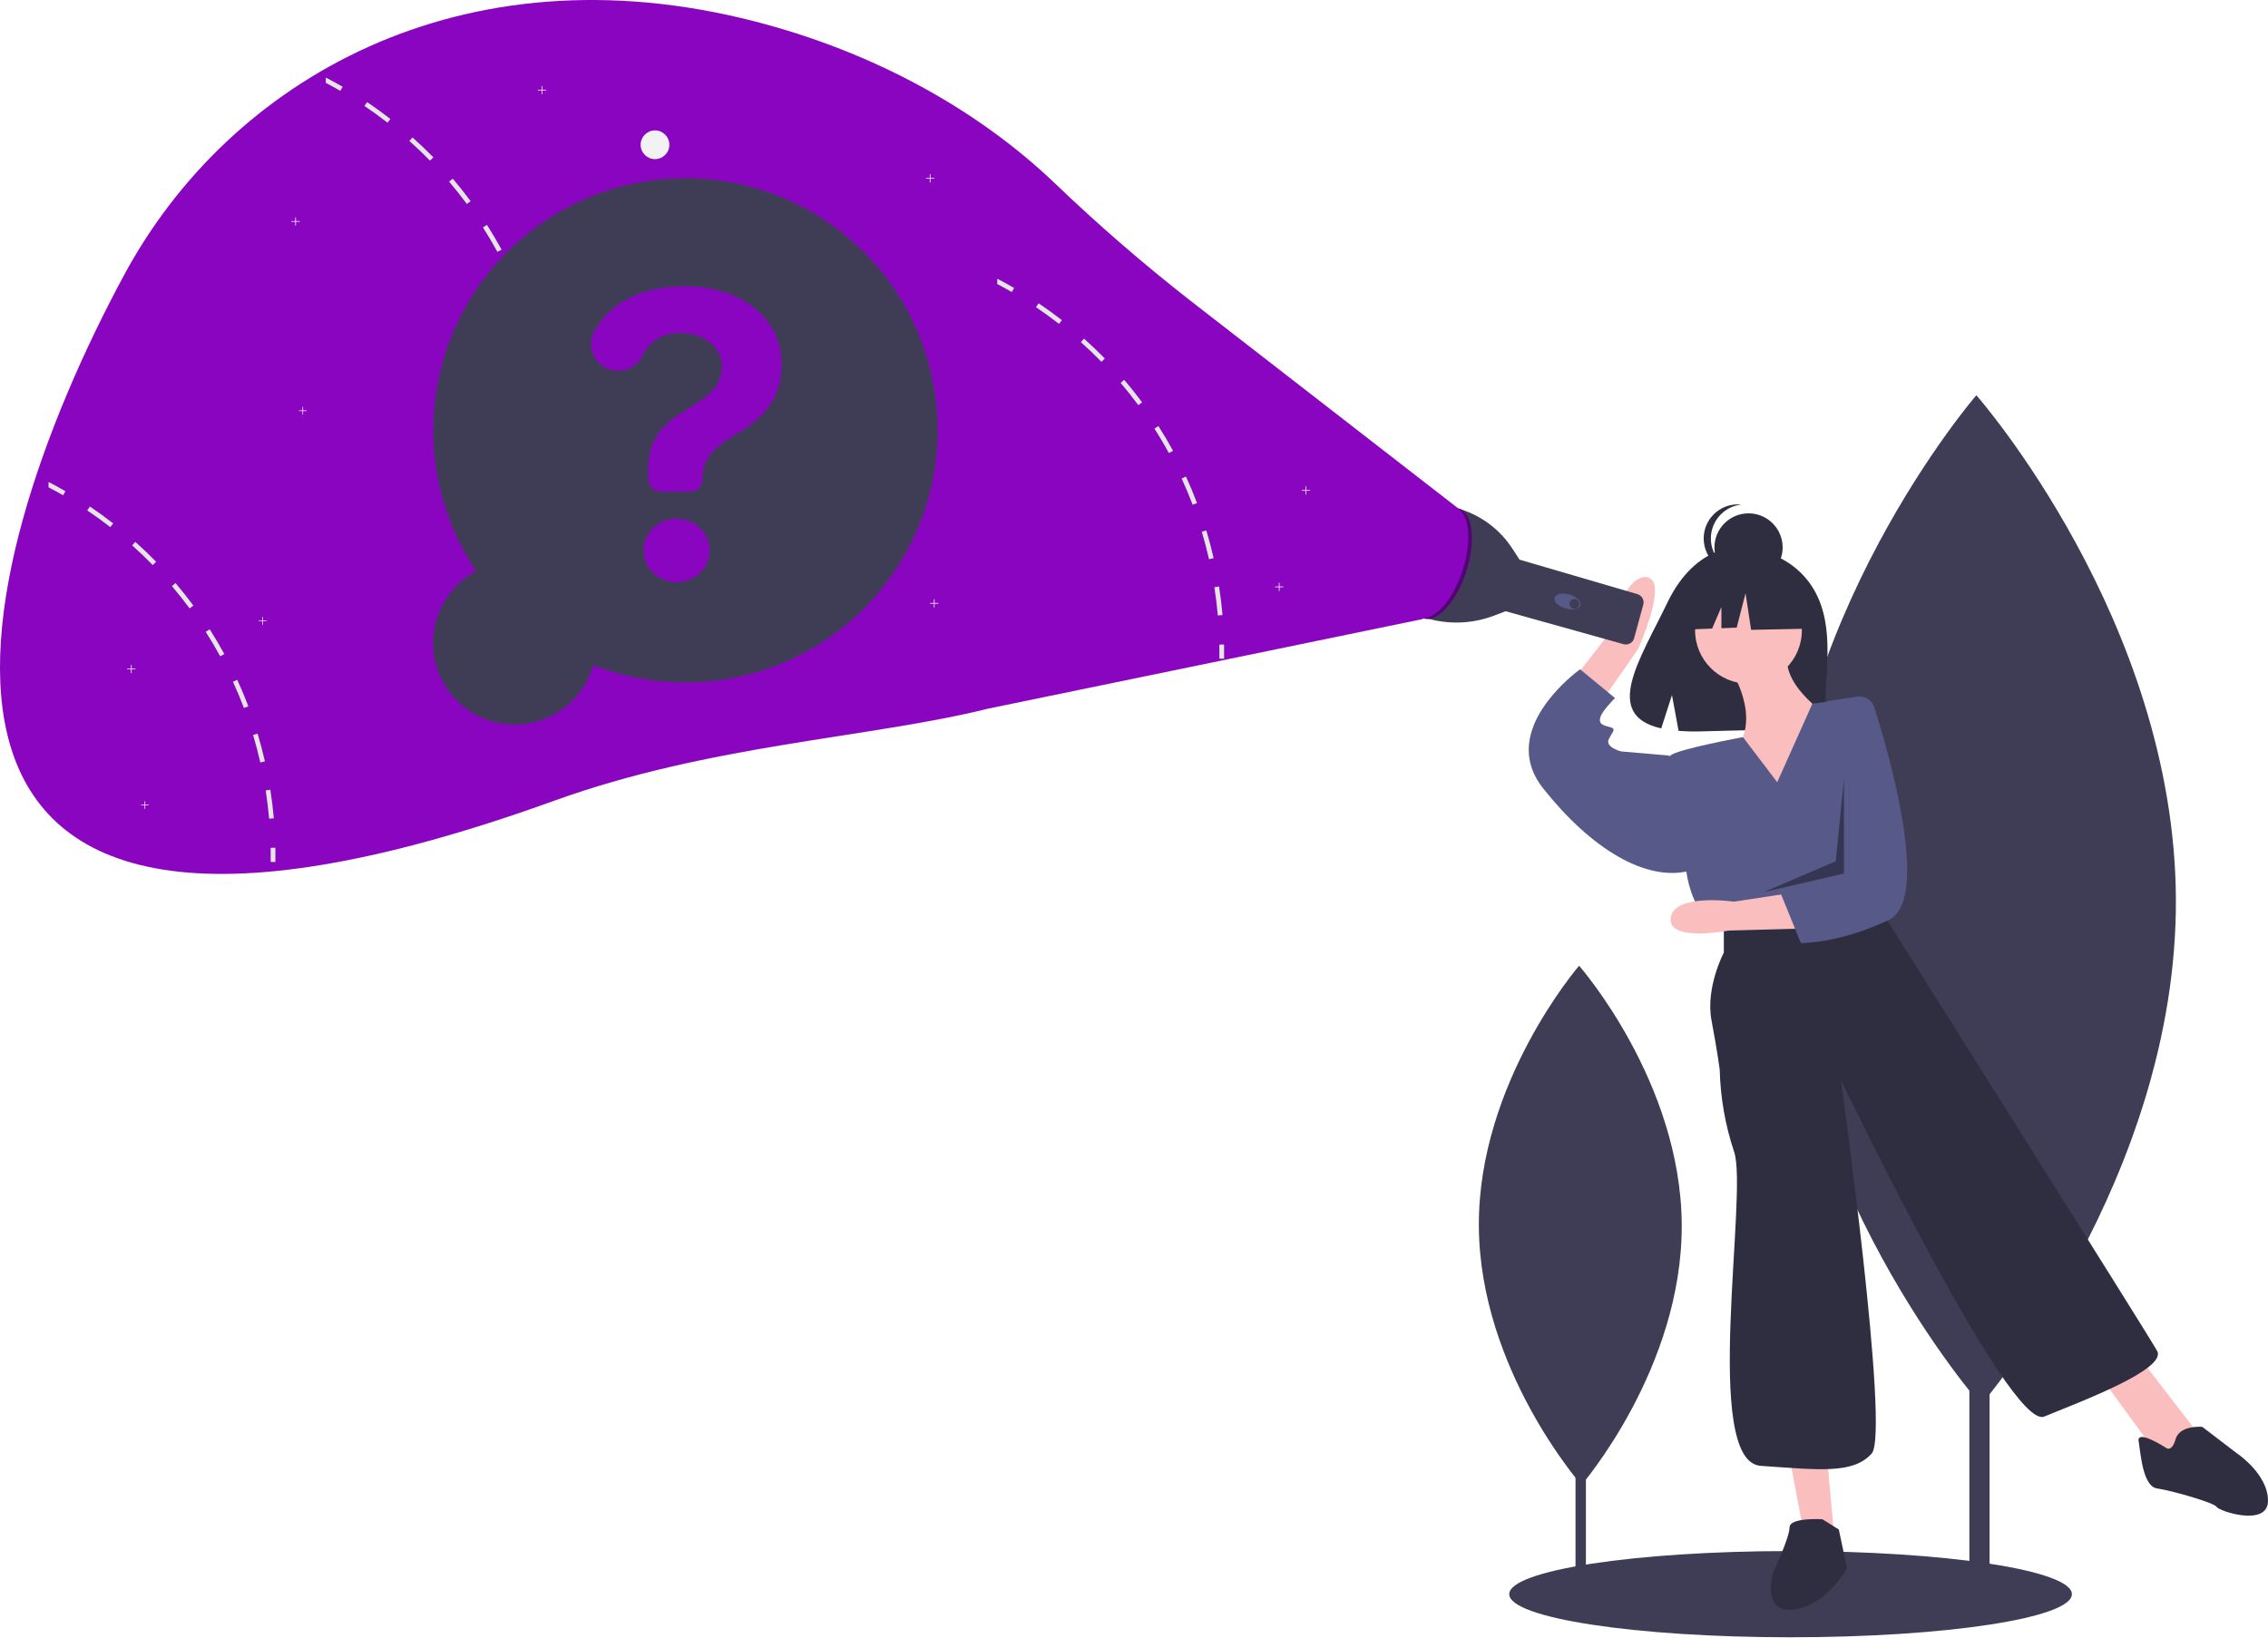
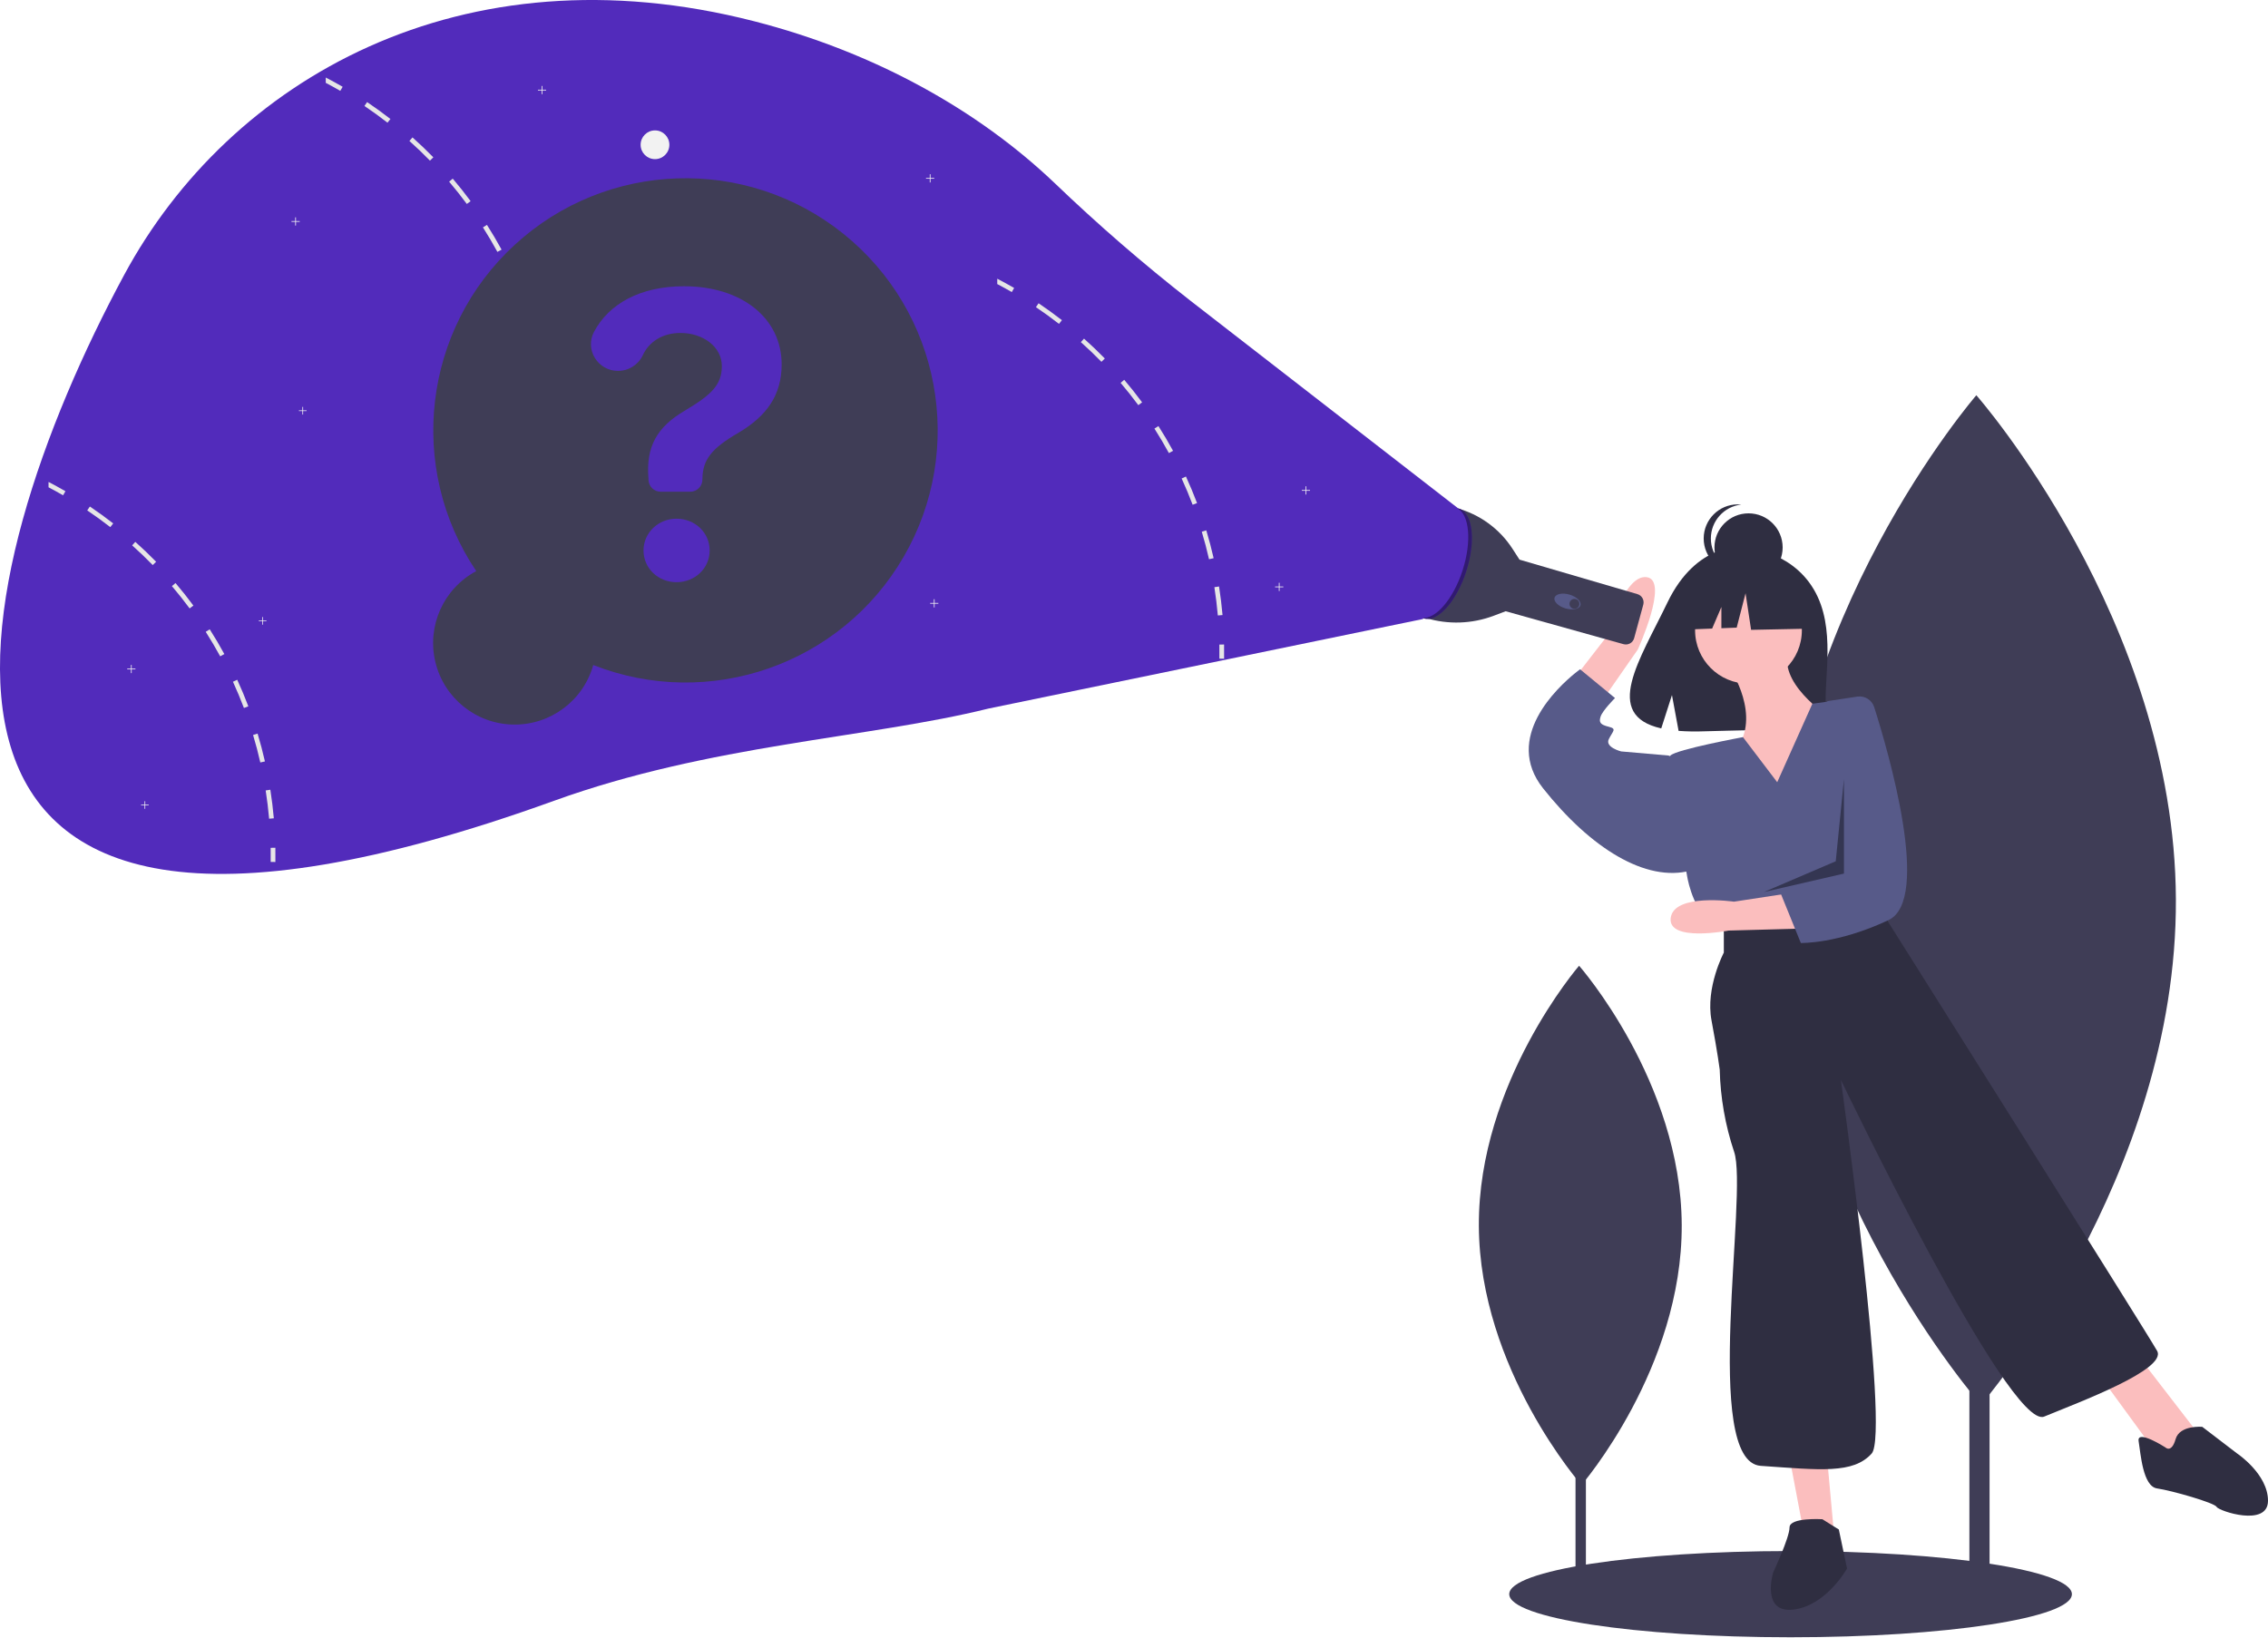
<svg xmlns="http://www.w3.org/2000/svg" data-name="Layer 1" width="1104.469" height="797.515" viewBox="0 0 1104.469 797.515">
  <rect x="959.049" y="388.464" width="9.832" height="388.345" fill="#3f3d56" />
  <path d="M1107.38,489.196c.626,135.795-94.913,246.321-94.913,246.321s-96.553-109.641-97.179-245.435,94.913-246.321,94.913-246.321S1106.754,353.401,1107.38,489.196Z" transform="translate(-47.76569 -51.24247)" fill="#3f3d56" />
  <rect x="767.244" y="571.186" width="5.057" height="199.735" fill="#3f3d56" />
  <path d="M866.733,647.882c.322,69.842-48.816,126.689-48.816,126.689s-49.66-56.391-49.982-126.233,48.816-126.689,48.816-126.689S866.411,578.04,866.733,647.882Z" transform="translate(-47.76569 -51.24247)" fill="#3f3d56" />
  <ellipse cx="871.969" cy="776.515" rx="137" ry="21" fill="#3f3d56" />
  <path d="M931.034,338.324c-11.607-19.612-34.57-20.526-34.57-20.526s-22.376-2.861-36.731,27.008c-13.379,27.841-31.845,54.722-2.973,61.239l5.215-16.232,3.23,17.44a112.967,112.967,0,0,0,12.353.211c30.92-.998,60.366.292,59.418-10.803C935.715,381.911,942.202,357.194,931.034,338.324Z" transform="translate(-47.76569 -51.24247)" fill="#2f2e41" />
  <path d="M889.234,375.258s15,21,6,38,21,35,21,35l22-48s-26-17-19-33Z" transform="translate(-47.76569 -51.24247)" fill="#fbbebe" />
  <circle cx="851.469" cy="307.015" r="26" fill="#fbbebe" />
  <path d="M809.255,388.313l21.728-28.034s7.651-29.385,18.731-27.895-4.377,35.24-4.377,35.24l-21.589,31.031Z" transform="translate(-47.76569 -51.24247)" fill="#fbbebe" />
  <polygon points="871.469 710.015 878.469 747.015 893.469 751.015 889.469 707.015 871.469 710.015" fill="#fbbebe" />
  <polygon points="1022.469 670.015 1049.469 707.015 1060.469 712.015 1069.469 697.015 1042.469 662.015 1022.469 670.015" fill="#fbbebe" />
  <path d="M913.234,432.258l-16.681-21.959s-32.319,5.959-35.319,8.959,8,58,8,58,2,15,11,23l9,6,74-15,2.782-32.926a86.41,86.41,0,0,0-22.782-66.074l0,0-12.876,1.76Z" transform="translate(-47.76569 -51.24247)" fill="#575a89" />
  <path d="M865.234,421.258l-5-2-23-2s-8-2-6-6,4-5,0-6-5-2-4-5,7-9,7-9l-17-14s-.92.651-2.407,1.855c-8.44,6.834-35.147,31.489-15.593,56.145,23,29,50,46,72,40Z" transform="translate(-47.76569 -51.24247)" fill="#575a89" />
  <path d="M887.234,501.258v14s-9,17-6,33,4,24,4,24a136.533,136.533,0,0,0,7,40c7,20-16,151,13,153s45,4,54-6-15-182-15-182,82,171,99,164,60-23,55-32-131-209-131-209l-4-9Z" transform="translate(-47.76569 -51.24247)" fill="#2f2e41" />
  <path d="M935.234,791.258s-16-1-16,4-8,22-8,22-6,20,10,18,26-20,26-20l-4-19Z" transform="translate(-47.76569 -51.24247)" fill="#2f2e41" />
  <path d="M1102.234,756.258s-14-9-13-3,2,22,9,23,28,7,29,9,25,10,25-3-15-23-15-23l-17-13s-11-1-13,6S1102.234,756.258,1102.234,756.258Z" transform="translate(-47.76569 -51.24247)" fill="#2f2e41" />
  <circle cx="851.508" cy="266.654" r="16.604" fill="#2f2e41" />
  <path d="M880.922,313.528a16.604,16.604,0,0,1,14.856-16.51,16.772,16.772,0,0,0-1.748-.093,16.604,16.604,0,1,0,0,33.208,16.772,16.772,0,0,0,1.748-.093A16.604,16.604,0,0,1,880.922,313.528Z" transform="translate(-47.76569 -51.24247)" fill="#2f2e41" />
  <polygon points="878.136 285.191 855.45 273.307 824.12 278.169 817.638 306.797 833.774 306.176 838.282 295.659 838.282 306.003 845.727 305.717 850.048 288.972 852.749 306.797 879.217 306.257 878.136 285.191" fill="#2f2e41" />
  <path d="M924.544,503.574l-34.987.946s-29.854,5.809-28.179-6.241,30.799-7.835,30.799-7.835l31.88-4.863Z" transform="translate(-47.76569 -51.24247)" fill="#fbbebe" />
  <path d="M952.226,390.562a7.467,7.467,0,0,1,8.236,5.128c6.849,21.584,27.951,93.813,6.985,103.723-24.694,11.672-42.714,11.158-42.714,11.158l-9.645-23.748,8.781-8.24,9.374-60.275,4.492-25.55Z" transform="translate(-47.76569 -51.24247)" fill="#575a89" />
  <polygon points="897.969 379.515 893.969 419.515 858.969 434.515 897.969 425.515 897.969 379.515" opacity="0.4" />
  <path d="M756.98,298.705h0a46.84,46.84,0,0,1,27.352,19.87l3.271,5.066.165.21L845.153,340.641a4.183,4.183,0,0,1,2.861,5.115l-4.455,16.335a4.183,4.183,0,0,1-5.161,2.928l-57.4-16.044-.001.002-5.765,2.179a51.515,51.515,0,0,1-33.122,1.126h0Z" transform="translate(-47.76569 -51.24247)" fill="#3f3d56" />
  <ellipse cx="811.107" cy="344.233" rx="3.504" ry="6.57" transform="translate(205.1751 974.7836) rotate(-73.69006)" fill="#575a89" />
  <circle cx="766.716" cy="294.14" r="2.409" fill="#3f3d56" />
-   <ellipse cx="749.694" cy="325.728" rx="28.09" ry="12.703" transform="translate(160.8404 887.1541) rotate(-72.0342)" fill="#8a05bf" />
+   <ellipse cx="749.694" cy="325.728" rx="28.09" ry="12.703" transform="translate(160.8404 887.1541) rotate(-72.0342)" fill="#522bbb" />
  <path d="M759.994,329.124c4.611-14.22,3.357-27.472-2.711-30.355a5.891,5.891,0,0,1,1.076.238c6.673,2.164,8.204,15.881,3.419,30.639s-14.074,24.967-20.748,22.803a5.863,5.863,0,0,1-.708-.284C746.886,353,755.461,343.104,759.994,329.124Z" transform="translate(-47.76569 -51.24247)" opacity="0.4" />
-   <path d="M757.734,298.758,627.497,197.732a861.922,861.922,0,0,1-66.215-57.386C524.156,104.959,473.758,76.666,415.08,61.602,272.519,25.005,159.582,89.897,108.214,185.181c-78.495,145.604-138.65,381.879,209.394,256.11,76.117-27.506,153.165-30.429,211.586-44.918l211.54-43.616Z" transform="translate(-47.76569 -51.24247)" fill="#8a05bf" />
+   <path d="M757.734,298.758,627.497,197.732a861.922,861.922,0,0,1-66.215-57.386C524.156,104.959,473.758,76.666,415.08,61.602,272.519,25.005,159.582,89.897,108.214,185.181c-78.495,145.604-138.65,381.879,209.394,256.11,76.117-27.506,153.165-30.429,211.586-44.918l211.54-43.616Z" transform="translate(-47.76569 -51.24247)" fill="#522bbb" />
  <circle cx="318.969" cy="70.515" r="7" fill="#f2f2f2" />
  <polygon points="454.949 86.695 453.127 86.695 453.127 84.873 452.771 84.873 452.771 86.695 450.949 86.695 450.949 87.051 452.771 87.051 452.771 88.873 453.127 88.873 453.127 87.051 454.949 87.051 454.949 86.695" fill="#f2f2f2" />
  <polygon points="637.949 238.695 636.127 238.695 636.127 236.873 635.771 236.873 635.771 238.695 633.949 238.695 633.949 239.051 635.771 239.051 635.771 240.873 636.127 240.873 636.127 239.051 637.949 239.051 637.949 238.695" fill="#f2f2f2" />
  <polygon points="624.949 285.695 623.127 285.695 623.127 283.873 622.771 283.873 622.771 285.695 620.949 285.695 620.949 286.051 622.771 286.051 622.771 287.873 623.127 287.873 623.127 286.051 624.949 286.051 624.949 285.695" fill="#f2f2f2" />
  <polygon points="65.949 325.695 64.127 325.695 64.127 323.873 63.771 323.873 63.771 325.695 61.949 325.695 61.949 326.051 63.771 326.051 63.771 327.873 64.127 327.873 64.127 326.051 65.949 326.051 65.949 325.695" fill="#f2f2f2" />
  <polygon points="145.949 107.695 144.127 107.695 144.127 105.873 143.771 105.873 143.771 107.695 141.949 107.695 141.949 108.051 143.771 108.051 143.771 109.873 144.127 109.873 144.127 108.051 145.949 108.051 145.949 107.695" fill="#f2f2f2" />
  <polygon points="456.949 293.695 455.127 293.695 455.127 291.873 454.771 291.873 454.771 293.695 452.949 293.695 452.949 294.051 454.771 294.051 454.771 295.873 455.127 295.873 455.127 294.051 456.949 294.051 456.949 293.695" fill="#f2f2f2" />
  <polygon points="265.949 43.695 264.127 43.695 264.127 41.873 263.771 41.873 263.771 43.695 261.949 43.695 261.949 44.051 263.771 44.051 263.771 45.873 264.127 45.873 264.127 44.051 265.949 44.051 265.949 43.695" fill="#f2f2f2" />
  <path d="M314.415,238.915l-2.27.35c.71,4.54,1.27,9.18,1.68,13.77l2.29-.2C315.705,248.185,315.135,243.505,314.415,238.915Z" transform="translate(-47.76569 -51.24247)" fill="#e6e6e6" />
  <path d="M308.205,211.575l-2.2.67c1.33,4.4,2.52,8.91,3.53,13.4l2.25-.51C310.755,220.595,309.545,216.035,308.205,211.575Z" transform="translate(-47.76569 -51.24247)" fill="#e6e6e6" />
  <path d="M298.295,185.355l-2.09.96c1.92,4.19,3.72,8.49,5.35,12.79l2.15-.81C302.055,193.945,300.245,189.585,298.295,185.355Z" transform="translate(-47.76569 -51.24247)" fill="#e6e6e6" />
  <path d="M284.895,160.775l-1.94,1.23c2.47,3.88,4.84,7.9,7.04,11.93l2.02-1.1C289.795,168.755,287.395,164.695,284.895,160.775Z" transform="translate(-47.76569 -51.24247)" fill="#e6e6e6" />
  <path d="M268.235,138.245l-1.75,1.49c2.98,3.5,5.88,7.16,8.62,10.86l1.84-1.37C274.185,145.485,271.255,141.785,268.235,138.245Z" transform="translate(-47.76569 -51.24247)" fill="#e6e6e6" />
  <path d="M248.655,118.185l-1.53,1.71c3.44,3.07,6.81,6.3,10.02,9.59l1.65-1.61C255.545,124.545,252.135,121.285,248.655,118.185Z" transform="translate(-47.76569 -51.24247)" fill="#e6e6e6" />
  <path d="M226.535,100.965l-1.29,1.9c3.82,2.57,7.6,5.31,11.23,8.14l1.42-1.81C234.215,106.335,230.395,103.565,226.535,100.965Z" transform="translate(-47.76569 -51.24247)" fill="#e6e6e6" />
  <path d="M206.405,89.005v2.6c2.39,1.25,4.76,2.56,7.08,3.9l1.15-1.99Q210.585,91.175,206.405,89.005Z" transform="translate(-47.76569 -51.24247)" fill="#e6e6e6" />
  <path d="M314.57,267.221l2.299-.042c.042,2.321.045,4.655.009,6.936l-2.298-.036C314.614,271.824,314.611,269.516,314.57,267.221Z" transform="translate(-47.76569 -51.24247)" fill="#e6e6e6" />
  <path d="M179.415,435.915l-2.27.35c.71,4.54,1.27,9.18,1.68,13.77l2.29-.2C180.705,445.185,180.135,440.505,179.415,435.915Z" transform="translate(-47.76569 -51.24247)" fill="#e6e6e6" />
  <path d="M173.205,408.575l-2.2.67c1.33,4.4,2.52,8.91,3.53,13.4l2.25-.51C175.755,417.595,174.545,413.035,173.205,408.575Z" transform="translate(-47.76569 -51.24247)" fill="#e6e6e6" />
  <path d="M163.295,382.355l-2.09.96c1.92,4.19,3.72,8.49,5.35,12.79l2.15-.81C167.055,390.945,165.245,386.585,163.295,382.355Z" transform="translate(-47.76569 -51.24247)" fill="#e6e6e6" />
  <path d="M149.895,357.775l-1.94,1.23c2.47,3.88,4.84,7.9,7.04,11.93l2.02-1.1C154.795,365.755,152.395,361.695,149.895,357.775Z" transform="translate(-47.76569 -51.24247)" fill="#e6e6e6" />
  <path d="M133.235,335.245l-1.75,1.49c2.98,3.5,5.88,7.16,8.62,10.86l1.84-1.37C139.185,342.485,136.255,338.785,133.235,335.245Z" transform="translate(-47.76569 -51.24247)" fill="#e6e6e6" />
  <path d="M113.655,315.185l-1.53,1.71c3.44,3.07,6.81,6.3,10.02,9.59l1.65-1.61C120.545,321.545,117.135,318.285,113.655,315.185Z" transform="translate(-47.76569 -51.24247)" fill="#e6e6e6" />
  <path d="M91.535,297.965l-1.29,1.9c3.82,2.57,7.6,5.31,11.23,8.14l1.42-1.81C99.215,303.335,95.395,300.565,91.535,297.965Z" transform="translate(-47.76569 -51.24247)" fill="#e6e6e6" />
  <path d="M71.405,286.005v2.6c2.39,1.25,4.76,2.56,7.08,3.9l1.15-1.99Q75.585,288.175,71.405,286.005Z" transform="translate(-47.76569 -51.24247)" fill="#e6e6e6" />
  <path d="M179.57,464.221l2.299-.042c.042,2.321.045,4.655.009,6.936l-2.298-.036C179.614,468.824,179.611,466.516,179.57,464.221Z" transform="translate(-47.76569 -51.24247)" fill="#e6e6e6" />
  <path d="M641.415,336.915l-2.27.35c.71,4.54,1.27,9.18,1.68,13.77l2.29-.2C642.705,346.185,642.135,341.505,641.415,336.915Z" transform="translate(-47.76569 -51.24247)" fill="#e6e6e6" />
  <path d="M635.205,309.575l-2.2.67c1.33,4.4,2.52,8.91,3.53,13.4l2.25-.51C637.755,318.595,636.545,314.035,635.205,309.575Z" transform="translate(-47.76569 -51.24247)" fill="#e6e6e6" />
  <path d="M625.295,283.355l-2.09.96c1.92,4.19,3.72,8.49,5.35,12.79l2.15-.81C629.055,291.945,627.245,287.585,625.295,283.355Z" transform="translate(-47.76569 -51.24247)" fill="#e6e6e6" />
  <path d="M611.895,258.775l-1.94,1.23c2.47,3.88,4.84,7.9,7.04,11.93l2.02-1.1C616.795,266.755,614.395,262.695,611.895,258.775Z" transform="translate(-47.76569 -51.24247)" fill="#e6e6e6" />
  <path d="M595.235,236.245l-1.75,1.49c2.98,3.5,5.88,7.16,8.62,10.86l1.84-1.37C601.185,243.485,598.255,239.785,595.235,236.245Z" transform="translate(-47.76569 -51.24247)" fill="#e6e6e6" />
  <path d="M575.655,216.185l-1.53,1.71c3.44,3.07,6.81,6.3,10.02,9.59l1.65-1.61C582.545,222.545,579.135,219.285,575.655,216.185Z" transform="translate(-47.76569 -51.24247)" fill="#e6e6e6" />
  <path d="M553.535,198.965l-1.29,1.9c3.82,2.57,7.6,5.31,11.23,8.14l1.42-1.81C561.215,204.335,557.395,201.565,553.535,198.965Z" transform="translate(-47.76569 -51.24247)" fill="#e6e6e6" />
  <path d="M533.405,187.005v2.6c2.39,1.25,4.76,2.56,7.08,3.9l1.15-1.99Q537.585,189.175,533.405,187.005Z" transform="translate(-47.76569 -51.24247)" fill="#e6e6e6" />
  <path d="M641.57,365.221l2.299-.042c.042,2.321.045,4.655.009,6.936l-2.298-.036C641.614,369.824,641.611,367.516,641.57,365.221Z" transform="translate(-47.76569 -51.24247)" fill="#e6e6e6" />
  <polygon points="149.295 199.895 147.6 199.895 147.6 198.199 147.269 198.199 147.269 199.895 145.573 199.895 145.573 200.225 147.269 200.225 147.269 201.921 147.6 201.921 147.6 200.225 149.295 200.225 149.295 199.895" fill="#f2f2f2" />
  <polygon points="129.754 302.252 128.059 302.252 128.059 300.556 127.728 300.556 127.728 302.252 126.032 302.252 126.032 302.583 127.728 302.583 127.728 304.278 128.059 304.278 128.059 302.583 129.754 302.583 129.754 302.252" fill="#f2f2f2" />
  <polygon points="72.417 391.959 70.721 391.959 70.721 390.264 70.39 390.264 70.39 391.959 68.695 391.959 68.695 392.29 70.39 392.29 70.39 393.986 70.721 393.986 70.721 392.29 72.417 392.29 72.417 391.959" fill="#f2f2f2" />
  <path d="M279.684,329.425a122.811,122.811,0,1,1,56.982,45.751,39.726,39.726,0,1,1-56.982-45.751Z" transform="translate(-47.76569 -51.24247)" fill="#3f3d56" />
-   <path d="M380.894,190.679c28.154,0,47.524,15.616,47.524,38.064,0,14.865-7.207,25.151-21.097,33.334-13.063,7.583-17.493,13.139-17.493,22.748h0a5.931,5.931,0,0,1-5.931,5.931H369.504a5.931,5.931,0,0,1-5.928-5.724l-.026-.732c-1.276-15.466,4.129-25.076,17.718-33.034,12.688-7.583,18.019-12.388,18.019-21.697s-9.009-16.142-20.196-16.142c-8.503,0-15.231,4.139-18.318,10.896a13.252,13.252,0,0,1-12.112,7.573h0c-9.752,0-16.194-10.371-11.634-18.99C344.243,199.271,359.465,190.679,380.894,190.679ZM361.148,319.362c0-8.634,7.207-15.466,16.067-15.466,8.934,0,16.142,6.757,16.142,15.466s-7.207,15.466-16.142,15.466-16.067-6.757-16.067-15.466Z" transform="translate(-47.76569 -51.24247)" fill="#8a05bf" />
+   <path d="M380.894,190.679c28.154,0,47.524,15.616,47.524,38.064,0,14.865-7.207,25.151-21.097,33.334-13.063,7.583-17.493,13.139-17.493,22.748h0a5.931,5.931,0,0,1-5.931,5.931H369.504a5.931,5.931,0,0,1-5.928-5.724l-.026-.732c-1.276-15.466,4.129-25.076,17.718-33.034,12.688-7.583,18.019-12.388,18.019-21.697s-9.009-16.142-20.196-16.142c-8.503,0-15.231,4.139-18.318,10.896a13.252,13.252,0,0,1-12.112,7.573h0c-9.752,0-16.194-10.371-11.634-18.99C344.243,199.271,359.465,190.679,380.894,190.679ZM361.148,319.362c0-8.634,7.207-15.466,16.067-15.466,8.934,0,16.142,6.757,16.142,15.466s-7.207,15.466-16.142,15.466-16.067-6.757-16.067-15.466Z" transform="translate(-47.76569 -51.24247)" fill="#522bbb" />
</svg>
